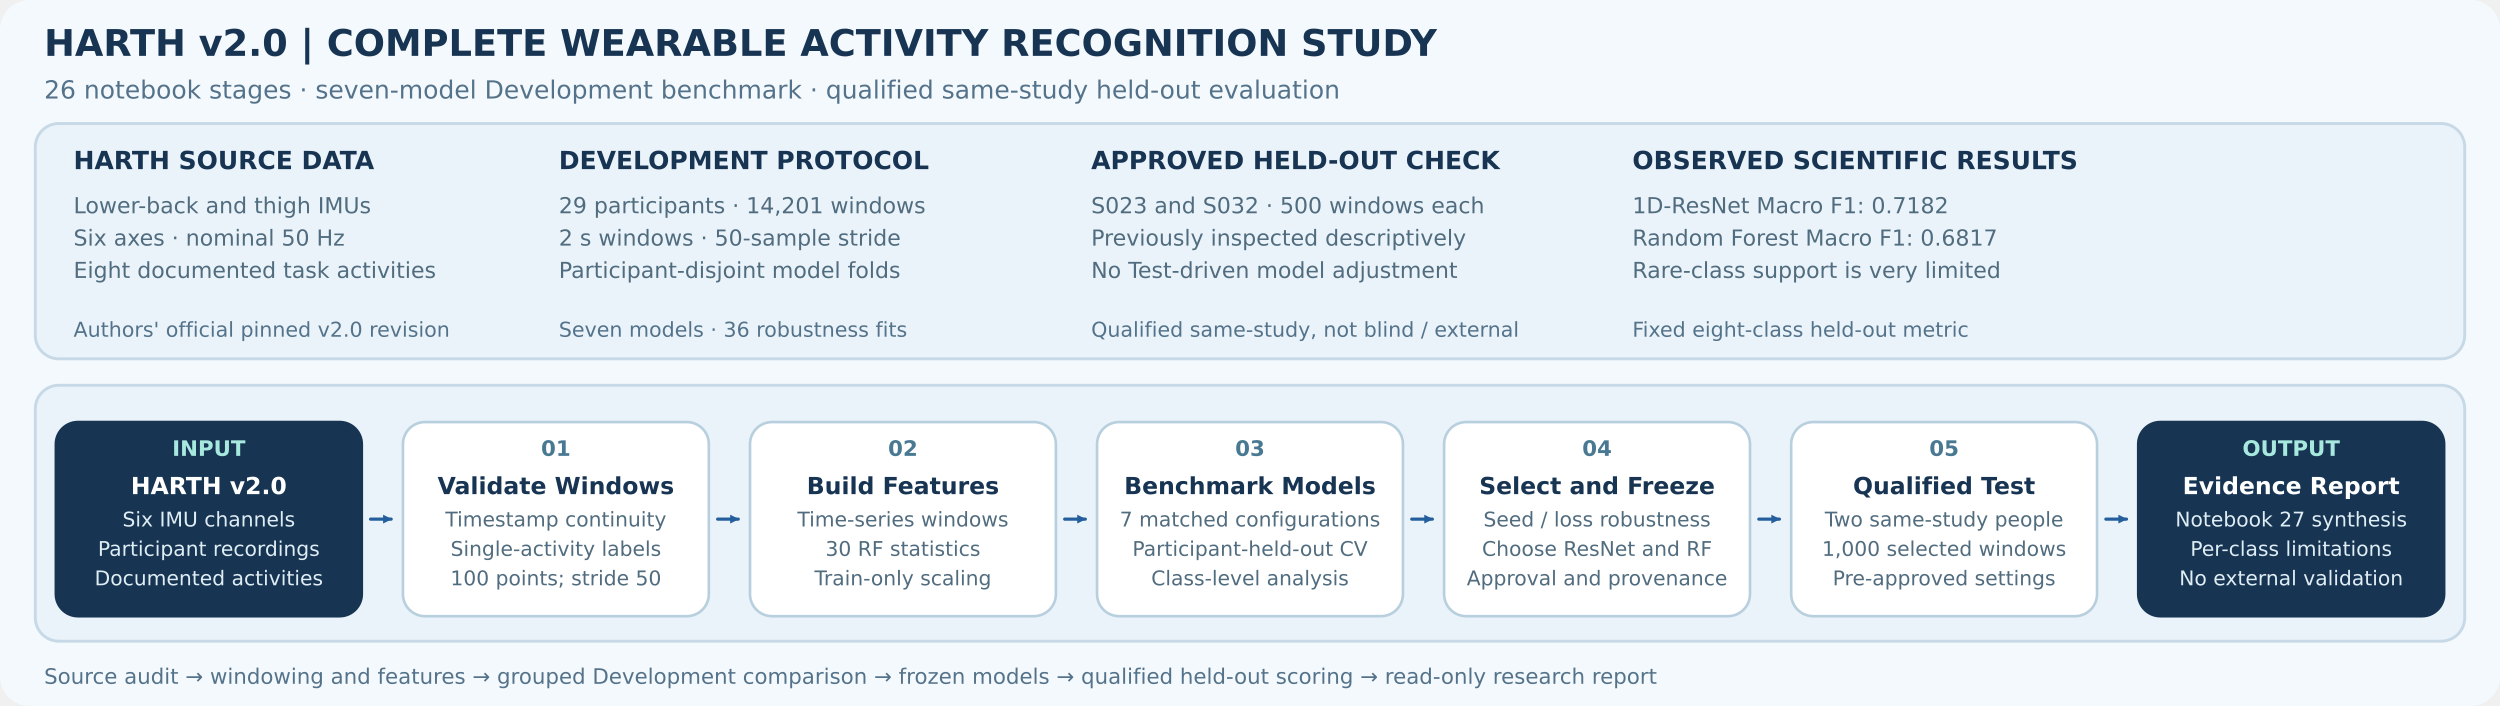
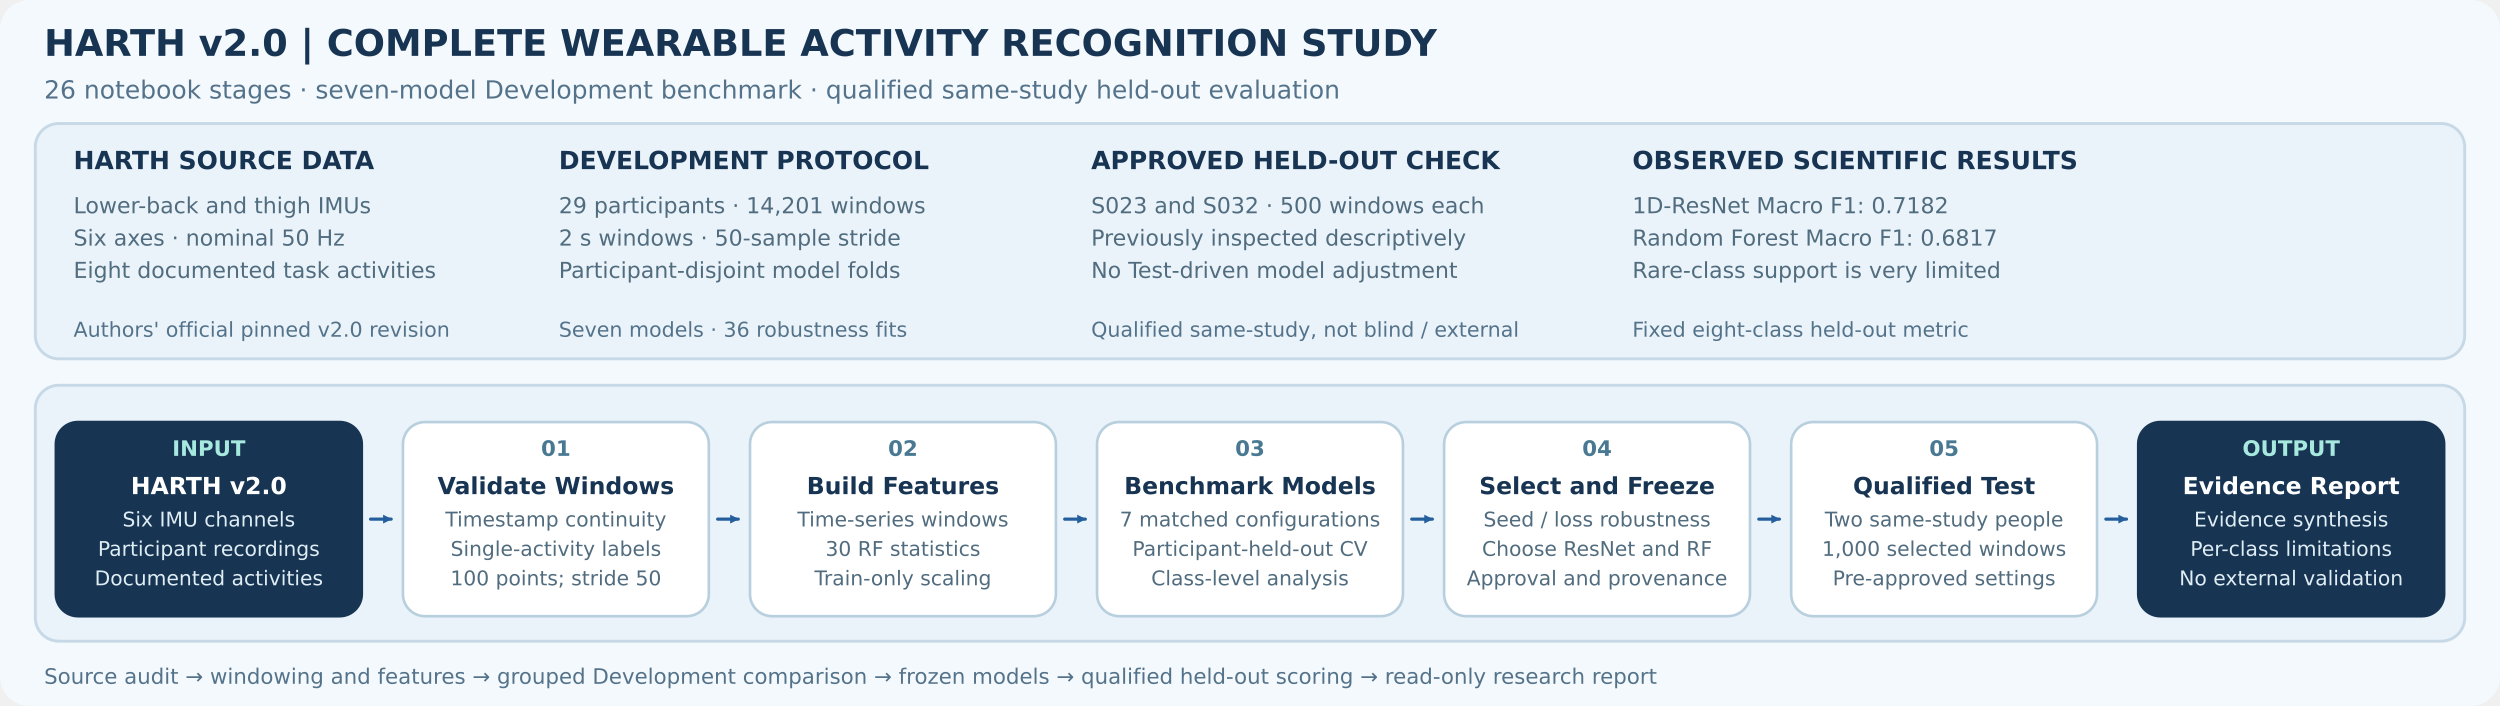
<svg xmlns="http://www.w3.org/2000/svg" width="1700" height="480" viewBox="0 0 1700 480" role="img" aria-labelledby="title desc">
  <defs>
    <marker id="small-arrow" markerUnits="userSpaceOnUse" markerWidth="6" markerHeight="6" refX="5.5" refY="3" orient="auto">
      <path d="M0 0 L6 3 L0 6 Z" fill="#245E9D" />
    </marker>
  </defs>
  <rect width="1700" height="480" rx="20" fill="#F4F9FD" />
  <g font-family="DejaVu Sans, Arial, sans-serif">
    <text x="30" y="38" font-size="25" fill="#173453" font-weight="700">HARTH v2.0 | COMPLETE WEARABLE ACTIVITY RECOGNITION STUDY</text>
    <text x="30" y="67" font-size="17" fill="#54738A">26 notebook stages · seven-model Development benchmark · qualified same-study held-out evaluation</text>
    <rect x="24" y="84" width="1652" height="160" rx="16" fill="#EAF3FA" stroke="#C7D9E6" stroke-width="2" />
    <rect x="24" y="262" width="1652" height="174" rx="16" fill="#EAF3FA" stroke="#C7D9E6" stroke-width="2" />
    <g aria-label="Four study context panels">
      <g aria-label="HARTH SOURCE DATA">
        <text x="50" y="115" font-size="17" fill="#173453" font-weight="700">HARTH SOURCE DATA</text>
        <text x="50" y="145" font-size="15" fill="#506C7E">Lower-back and thigh IMUs</text>
        <text x="50" y="167" font-size="15" fill="#506C7E">Six axes · nominal 50 Hz</text>
        <text x="50" y="189" font-size="15" fill="#506C7E">Eight documented task activities</text>
        <text x="50" y="229" font-size="14" fill="#54738A">Authors' official pinned v2.0 revision</text>
      </g>
      <g aria-label="DEVELOPMENT PROTOCOL">
        <text x="380" y="115" font-size="17" fill="#173453" font-weight="700">DEVELOPMENT PROTOCOL</text>
        <text x="380" y="145" font-size="15" fill="#506C7E">29 participants · 14,201 windows</text>
        <text x="380" y="167" font-size="15" fill="#506C7E">2 s windows · 50-sample stride</text>
        <text x="380" y="189" font-size="15" fill="#506C7E">Participant-disjoint model folds</text>
        <text x="380" y="229" font-size="14" fill="#54738A">Seven models · 36 robustness fits</text>
      </g>
      <g aria-label="APPROVED HELD-OUT CHECK">
        <text x="742" y="115" font-size="17" fill="#173453" font-weight="700">APPROVED HELD-OUT CHECK</text>
        <text x="742" y="145" font-size="15" fill="#506C7E">S023 and S032 · 500 windows each</text>
        <text x="742" y="167" font-size="15" fill="#506C7E">Previously inspected descriptively</text>
        <text x="742" y="189" font-size="15" fill="#506C7E">No Test-driven model adjustment</text>
        <text x="742" y="229" font-size="14" fill="#54738A">Qualified same-study, not blind / external</text>
      </g>
      <g aria-label="OBSERVED SCIENTIFIC RESULTS">
        <text x="1110" y="115" font-size="17" fill="#173453" font-weight="700">OBSERVED SCIENTIFIC RESULTS</text>
        <text x="1110" y="145" font-size="15" fill="#506C7E">1D-ResNet Macro F1: 0.7182</text>
        <text x="1110" y="167" font-size="15" fill="#506C7E">Random Forest Macro F1: 0.6817</text>
        <text x="1110" y="189" font-size="15" fill="#506C7E">Rare-class support is very limited</text>
        <text x="1110" y="229" font-size="14" fill="#54738A">Fixed eight-class held-out metric</text>
      </g>
    </g>
    <g aria-label="Six horizontal scientific workflow arrows">
      <path d="M252 353 H266" fill="none" stroke="#245E9D" stroke-width="2.2" stroke-linecap="round" marker-end="url(#small-arrow)" />
      <path d="M488 353 H502" fill="none" stroke="#245E9D" stroke-width="2.2" stroke-linecap="round" marker-end="url(#small-arrow)" />
      <path d="M724 353 H738" fill="none" stroke="#245E9D" stroke-width="2.2" stroke-linecap="round" marker-end="url(#small-arrow)" />
      <path d="M960 353 H974" fill="none" stroke="#245E9D" stroke-width="2.2" stroke-linecap="round" marker-end="url(#small-arrow)" />
      <path d="M1196 353 H1210" fill="none" stroke="#245E9D" stroke-width="2.2" stroke-linecap="round" marker-end="url(#small-arrow)" />
      <path d="M1432 353 H1446" fill="none" stroke="#245E9D" stroke-width="2.2" stroke-linecap="round" marker-end="url(#small-arrow)" />
    </g>
    <g aria-label="Seven research process blocks">
      <g class="process-block" aria-label="HARTH v2.0">
        <rect x="38" y="287" width="208" height="132" rx="15" fill="#173453" stroke="#173453" stroke-width="1.8" />
        <text x="142" y="310" font-size="14.5" fill="#A7E9DF" font-weight="700" text-anchor="middle">INPUT</text>
        <text x="142" y="336" font-size="16" fill="#FFFFFF" font-weight="700" text-anchor="middle">HARTH v2.0</text>
        <text x="142" y="358" font-size="13.8" fill="#DFEDF4" text-anchor="middle">Six IMU channels</text>
        <text x="142" y="378" font-size="13.8" fill="#DFEDF4" text-anchor="middle">Participant recordings</text>
        <text x="142" y="398" font-size="13.8" fill="#DFEDF4" text-anchor="middle">Documented activities</text>
      </g>
      <g class="process-block" aria-label="Validate Windows">
        <rect x="274" y="287" width="208" height="132" rx="15" fill="#FFFFFF" stroke="#B8CFDE" stroke-width="1.8" />
        <text x="378" y="310" font-size="14.5" fill="#497992" font-weight="700" text-anchor="middle">01</text>
        <text x="378" y="336" font-size="16" fill="#173453" font-weight="700" text-anchor="middle">Validate Windows</text>
        <text x="378" y="358" font-size="13.8" fill="#506C7E" text-anchor="middle">Timestamp continuity</text>
        <text x="378" y="378" font-size="13.8" fill="#506C7E" text-anchor="middle">Single-activity labels</text>
        <text x="378" y="398" font-size="13.8" fill="#506C7E" text-anchor="middle">100 points; stride 50</text>
      </g>
      <g class="process-block" aria-label="Build Features">
        <rect x="510" y="287" width="208" height="132" rx="15" fill="#FFFFFF" stroke="#B8CFDE" stroke-width="1.8" />
        <text x="614" y="310" font-size="14.5" fill="#497992" font-weight="700" text-anchor="middle">02</text>
        <text x="614" y="336" font-size="16" fill="#173453" font-weight="700" text-anchor="middle">Build Features</text>
        <text x="614" y="358" font-size="13.8" fill="#506C7E" text-anchor="middle">Time-series windows</text>
        <text x="614" y="378" font-size="13.8" fill="#506C7E" text-anchor="middle">30 RF statistics</text>
        <text x="614" y="398" font-size="13.8" fill="#506C7E" text-anchor="middle">Train-only scaling</text>
      </g>
      <g class="process-block" aria-label="Benchmark Models">
        <rect x="746" y="287" width="208" height="132" rx="15" fill="#FFFFFF" stroke="#B8CFDE" stroke-width="1.8" />
        <text x="850" y="310" font-size="14.5" fill="#497992" font-weight="700" text-anchor="middle">03</text>
        <text x="850" y="336" font-size="16" fill="#173453" font-weight="700" text-anchor="middle">Benchmark Models</text>
        <text x="850" y="358" font-size="13.8" fill="#506C7E" text-anchor="middle">7 matched configurations</text>
        <text x="850" y="378" font-size="13.8" fill="#506C7E" text-anchor="middle">Participant-held-out CV</text>
        <text x="850" y="398" font-size="13.8" fill="#506C7E" text-anchor="middle">Class-level analysis</text>
      </g>
      <g class="process-block" aria-label="Select and Freeze">
        <rect x="982" y="287" width="208" height="132" rx="15" fill="#FFFFFF" stroke="#B8CFDE" stroke-width="1.8" />
        <text x="1086" y="310" font-size="14.5" fill="#497992" font-weight="700" text-anchor="middle">04</text>
        <text x="1086" y="336" font-size="16" fill="#173453" font-weight="700" text-anchor="middle">Select and Freeze</text>
        <text x="1086" y="358" font-size="13.8" fill="#506C7E" text-anchor="middle">Seed / loss robustness</text>
        <text x="1086" y="378" font-size="13.8" fill="#506C7E" text-anchor="middle">Choose ResNet and RF</text>
        <text x="1086" y="398" font-size="13.8" fill="#506C7E" text-anchor="middle">Approval and provenance</text>
      </g>
      <g class="process-block" aria-label="Qualified Test">
        <rect x="1218" y="287" width="208" height="132" rx="15" fill="#FFFFFF" stroke="#B8CFDE" stroke-width="1.8" />
        <text x="1322" y="310" font-size="14.5" fill="#497992" font-weight="700" text-anchor="middle">05</text>
        <text x="1322" y="336" font-size="16" fill="#173453" font-weight="700" text-anchor="middle">Qualified Test</text>
        <text x="1322" y="358" font-size="13.8" fill="#506C7E" text-anchor="middle">Two same-study people</text>
        <text x="1322" y="378" font-size="13.8" fill="#506C7E" text-anchor="middle">1,000 selected windows</text>
        <text x="1322" y="398" font-size="13.8" fill="#506C7E" text-anchor="middle">Pre-approved settings</text>
      </g>
      <g class="process-block" aria-label="Evidence Report">
        <rect x="1454" y="287" width="208" height="132" rx="15" fill="#173453" stroke="#173453" stroke-width="1.8" />
        <text x="1558" y="310" font-size="14.5" fill="#A7E9DF" font-weight="700" text-anchor="middle">OUTPUT</text>
        <text x="1558" y="336" font-size="16" fill="#FFFFFF" font-weight="700" text-anchor="middle">Evidence Report</text>
-         <text x="1558" y="358" font-size="13.8" fill="#DFEDF4" text-anchor="middle">Notebook 27 synthesis</text>
+         <text x="1558" y="358" font-size="13.8" fill="#DFEDF4" text-anchor="middle">Evidence synthesis</text>
        <text x="1558" y="378" font-size="13.8" fill="#DFEDF4" text-anchor="middle">Per-class limitations</text>
        <text x="1558" y="398" font-size="13.8" fill="#DFEDF4" text-anchor="middle">No external validation</text>
      </g>
    </g>
    <text x="30" y="465" font-size="14.5" fill="#54738A">Source audit → windowing and features → grouped Development comparison → frozen models → qualified held-out scoring → read-only research report</text>
  </g>
</svg>
